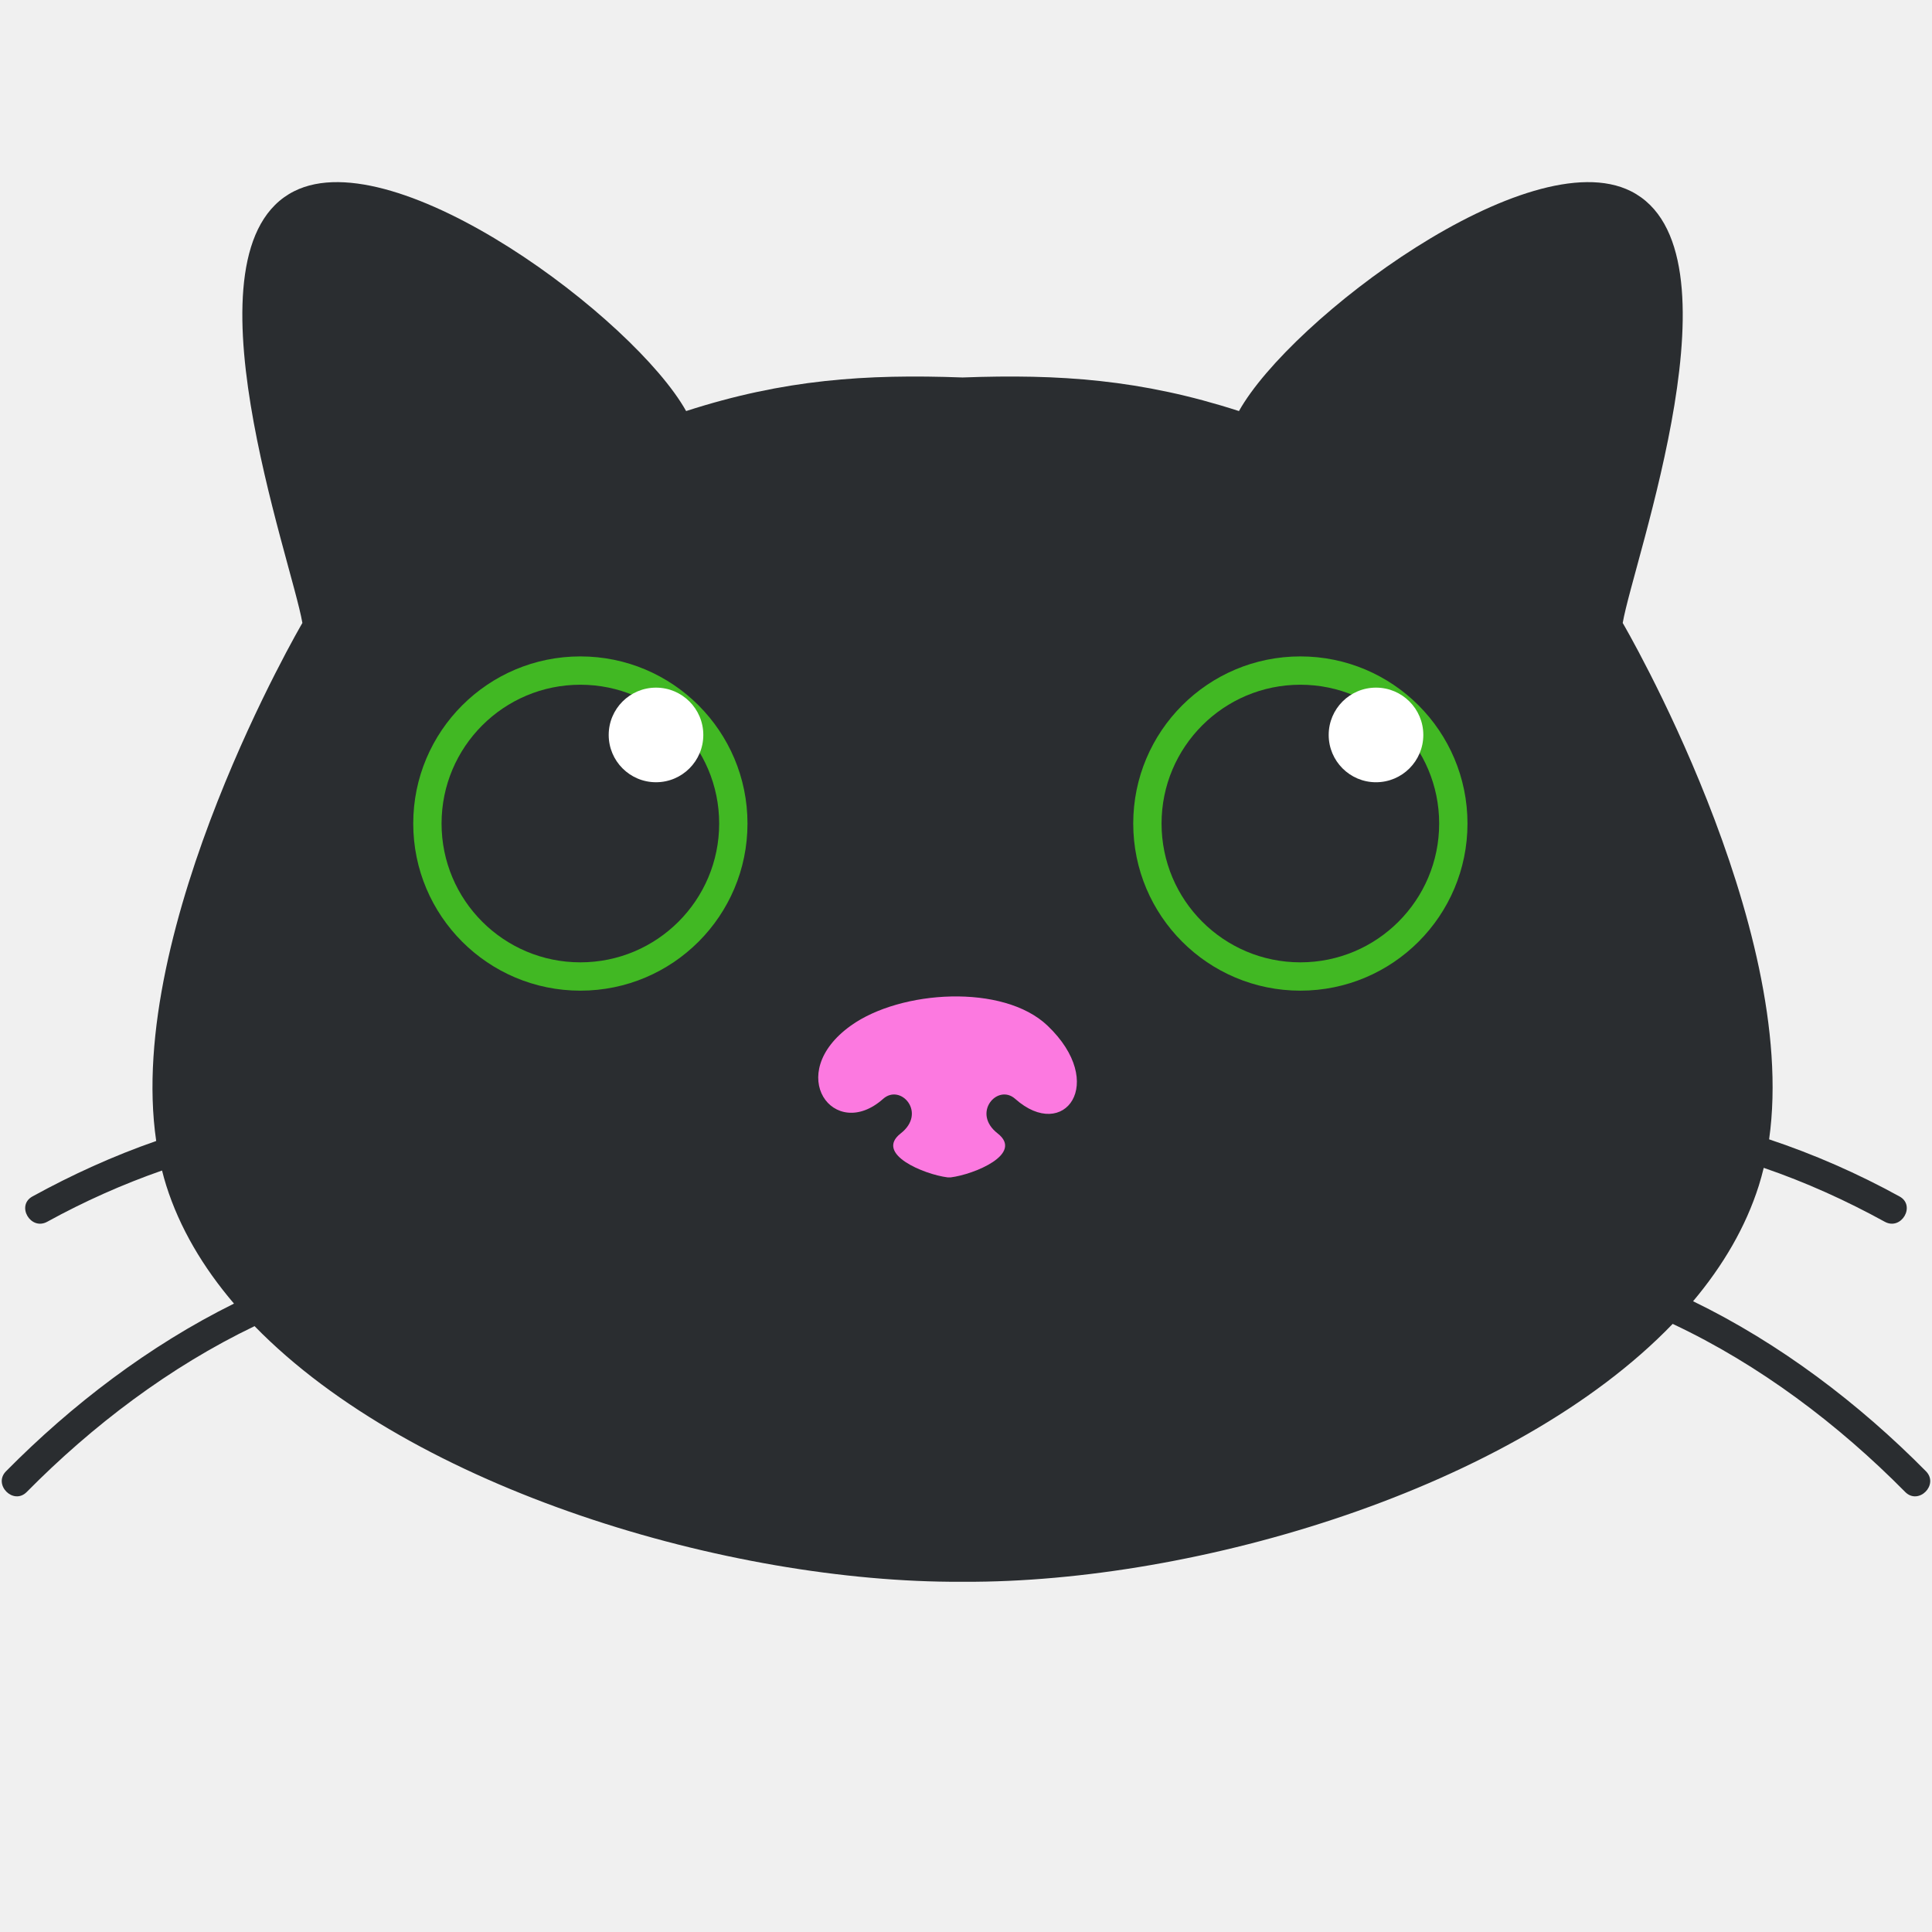
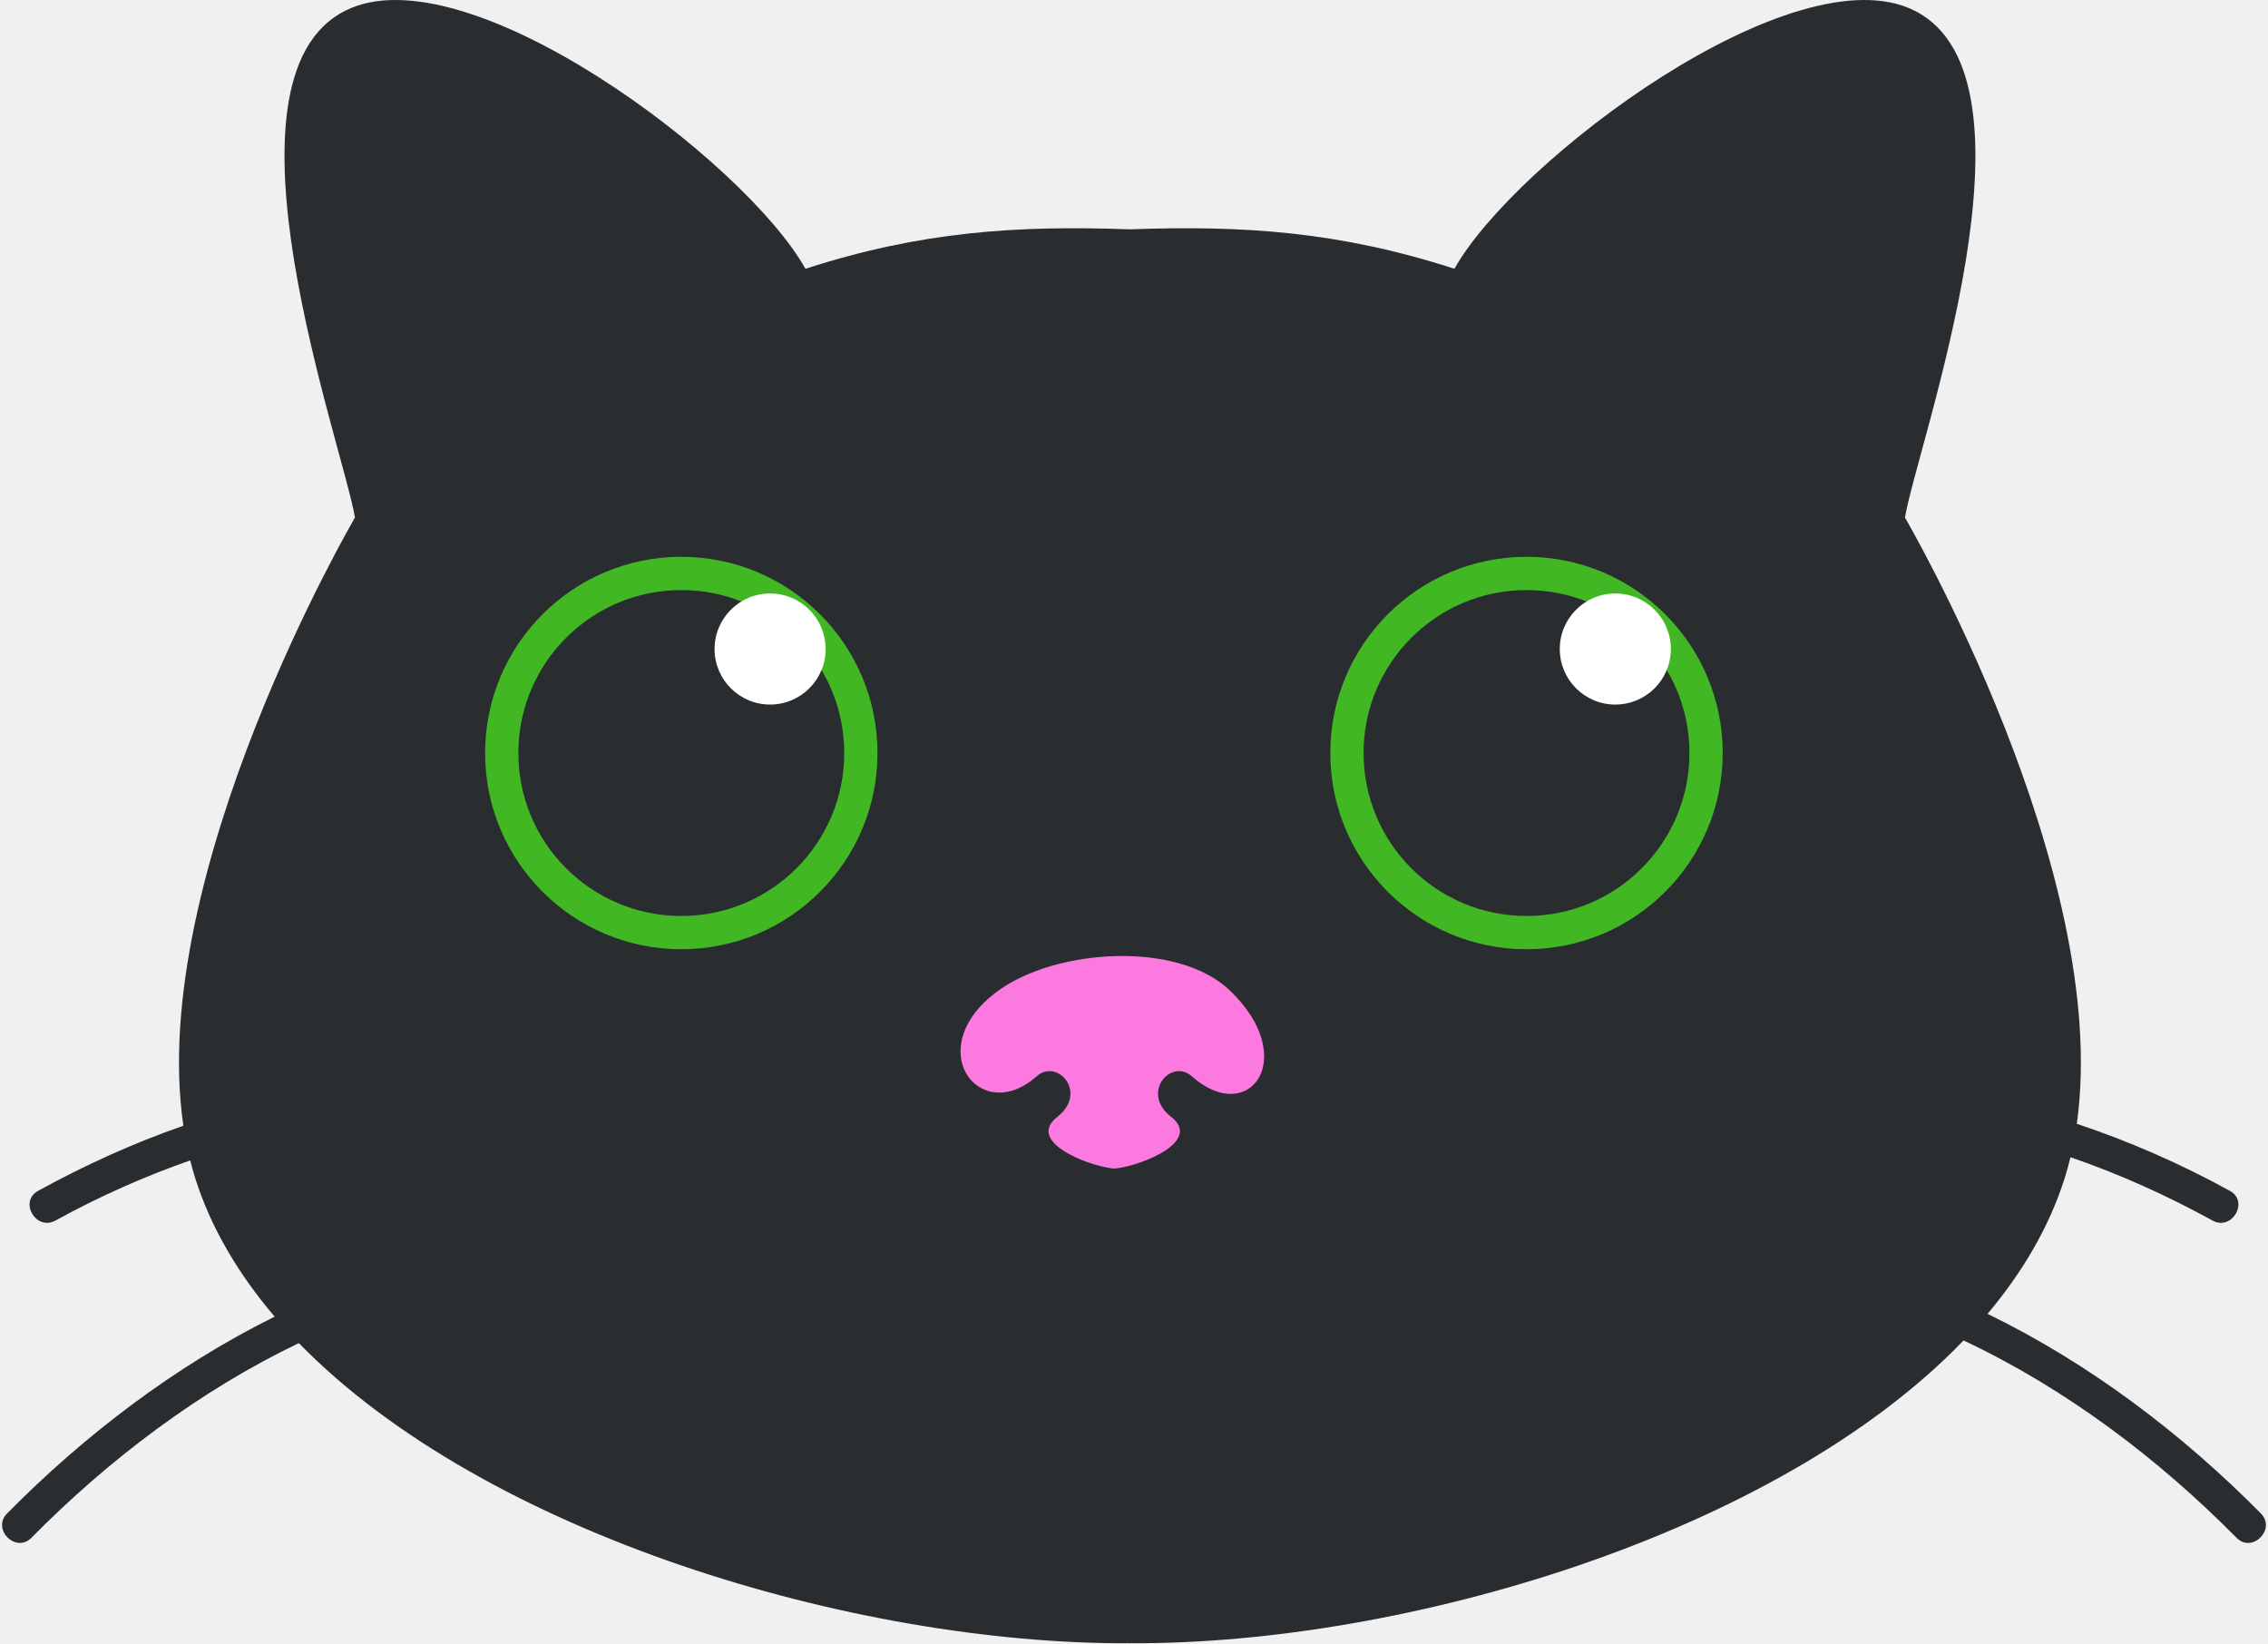
- <svg xmlns="http://www.w3.org/2000/svg" version="1.1" x="0px" y="0px" width="250px" height="250px" viewBox="0 0 250 250" enable-background="new 0 0 250 250" xml:space="preserve">
-   <g id="Layer_1">
+ <svg xmlns="http://www.w3.org/2000/svg" version="1.1" id="Layer_1" x="0px" y="0px" width="250px" height="181.117px" viewBox="0 23.567 250 181.117" enable-background="new 0 23.567 250 181.117" xml:space="preserve">
+   <g id="Layer_1_1_">
    <g>
-       <path fill="none" d="M75.429,85.128c-11.867,0-21.487,9.62-21.487,21.488c0,11.867,9.62,21.486,21.487,21.486    s21.486-9.619,21.486-21.486C96.916,94.748,87.297,85.128,75.429,85.128z M93.274,106.614c0,9.855-7.99,17.847-17.846,17.847    c-9.856,0-17.845-7.99-17.845-17.847c0-9.855,7.989-17.846,17.845-17.846c2.325,0,4.543,0.449,6.58,1.258    c-1.757,1.065-2.937,2.992-2.937,5.197c0,3.359,2.723,6.082,6.083,6.082c2.545,0,4.724-1.564,5.629-3.783    C92.364,100.187,93.274,103.294,93.274,106.614z" />
-       <path fill="none" d="M168,85.128c-11.866,0-21.486,9.62-21.486,21.488c0,11.867,9.62,21.486,21.486,21.486    c11.867,0,21.487-9.619,21.487-21.486C189.487,94.748,179.867,85.128,168,85.128z M185.845,106.614    c0,9.855-7.988,17.847-17.845,17.847c-9.857,0-17.847-7.99-17.847-17.847c0-9.855,7.989-17.846,17.847-17.846    c2.323,0,4.541,0.449,6.578,1.258c-1.759,1.065-2.937,2.992-2.937,5.197c0,3.359,2.723,6.082,6.082,6.082    c2.545,0,4.724-1.564,5.631-3.783C184.935,100.187,185.845,103.294,185.845,106.614z" />
-       <path fill="#2A2D30" d="M249.217,190.381c-8.669-8.774-18.9-16.546-30.133-22.002c3.875-4.607,6.811-9.604,8.508-14.966    c0.236-0.752,0.444-1.52,0.634-2.295c5.414,1.855,10.658,4.225,15.66,6.976c2.144,1.179,4.057-2.096,1.913-3.272    c-5.412-2.978-11.054-5.45-16.876-7.392c3.918-27.768-18.945-66.821-18.945-66.821c1.419-8.221,16.063-48.33,1.062-55.867    c-13.221-6.643-44.043,16.519-50.719,28.449c-12.67-4.098-23.24-4.806-35.768-4.346c-12.529-0.459-23.099,0.249-35.769,4.346    c-6.676-11.931-37.499-35.09-50.718-28.449c-15.001,7.537-0.355,47.646,1.063,55.867c0,0-22.98,39.255-18.916,67.034    c-5.539,1.925-10.903,4.367-16.016,7.179c-2.143,1.18-0.229,4.452,1.914,3.273c4.787-2.632,9.747-4.844,14.857-6.63    c0.166,0.658,0.344,1.312,0.546,1.948c1.735,5.481,4.759,10.581,8.763,15.272c-10.982,5.438-20.992,13.087-29.497,21.695    c-1.719,1.74,0.962,4.423,2.681,2.681c8.476-8.579,18.483-16.184,29.48-21.459c20.637,21.162,61.448,33.206,91.407,33.08    c0.067,0.001,0.135,0,0.203,0.001c0.066-0.001,0.136,0,0.203-0.001c30.097,0.127,71.146-12.027,91.69-33.372    c11.236,5.284,21.456,13.015,30.087,21.751C248.255,194.804,250.937,192.122,249.217,190.381z" />
+       <path fill="none" d="M75.429,85.128c-11.867,0-21.487,9.62-21.487,21.488c0,11.867,9.62,21.485,21.487,21.485    c11.867,0,21.486-9.619,21.486-21.485C96.916,94.748,87.297,85.128,75.429,85.128z M93.274,106.614    c0,9.854-7.99,17.847-17.846,17.847c-9.856,0-17.845-7.99-17.845-17.847c0-9.855,7.989-17.846,17.845-17.846    c2.325,0,4.543,0.449,6.58,1.258c-1.757,1.065-2.937,2.992-2.937,5.197c0,3.359,2.723,6.082,6.083,6.082    c2.545,0,4.724-1.564,5.629-3.783C92.364,100.187,93.274,103.294,93.274,106.614z" />
+       <path fill="none" d="M168,85.128c-11.866,0-21.486,9.62-21.486,21.488c0,11.867,9.62,21.485,21.486,21.485    c11.867,0,21.486-9.619,21.486-21.485C189.486,94.748,179.867,85.128,168,85.128z M185.846,106.614    c0,9.854-7.988,17.847-17.846,17.847s-17.848-7.99-17.848-17.847c0-9.855,7.99-17.846,17.848-17.846    c2.323,0,4.541,0.449,6.578,1.258c-1.76,1.065-2.938,2.992-2.938,5.197c0,3.359,2.724,6.082,6.082,6.082    c2.545,0,4.725-1.564,5.631-3.783C184.936,100.187,185.846,103.294,185.846,106.614z" />
+       <path fill="#2A2D30" d="M249.217,190.381c-8.669-8.773-18.9-16.546-30.133-22.002c3.875-4.607,6.811-9.604,8.508-14.966    c0.236-0.752,0.444-1.521,0.635-2.295c5.414,1.854,10.657,4.225,15.66,6.976c2.143,1.18,4.057-2.096,1.912-3.271    c-5.412-2.979-11.054-5.45-16.876-7.393c3.918-27.768-18.944-66.821-18.944-66.821c1.418-8.221,16.062-48.33,1.062-55.867    c-13.222-6.643-44.043,16.519-50.72,28.449c-12.67-4.098-23.239-4.806-35.768-4.346c-12.529-0.459-23.099,0.249-35.769,4.346    c-6.676-11.931-37.499-35.09-50.718-28.449c-15.001,7.537-0.355,47.646,1.063,55.867c0,0-22.98,39.255-18.916,67.034    c-5.539,1.926-10.903,4.367-16.016,7.18c-2.143,1.18-0.229,4.451,1.914,3.272c4.787-2.632,9.747-4.844,14.857-6.63    c0.166,0.658,0.344,1.312,0.546,1.948c1.735,5.481,4.759,10.581,8.763,15.272C19.295,174.123,9.285,181.771,0.78,190.38    c-1.719,1.74,0.962,4.423,2.681,2.681c8.476-8.578,18.483-16.184,29.48-21.459c20.637,21.162,61.448,33.207,91.407,33.08    c0.067,0.002,0.135,0,0.203,0.002c0.066-0.002,0.136,0,0.203-0.002c30.098,0.127,71.146-12.027,91.689-33.371    c11.236,5.283,21.457,13.015,30.088,21.75C248.255,194.805,250.938,192.122,249.217,190.381z" />
    </g>
-     <path fill="#FC79E0" d="M131.366,142.192c-2.273-2.025-5.688,1.816-2.273,4.471c3.412,2.654-3.036,5.309-6.068,5.689h-0.408   c-3.034-0.381-9.479-3.033-6.066-5.689c3.413-2.654,0-6.496-2.275-4.471c-6.333,5.637-12.937-3.207-4.171-9.48   c6.446-4.613,19.719-5.438,25.436,0C143.364,140.155,137.7,147.829,131.366,142.192z" />
+     <path fill="#FC79E0" d="M131.366,142.191c-2.273-2.024-5.688,1.816-2.273,4.472c3.412,2.653-3.036,5.31-6.068,5.688h-0.408   c-3.034-0.381-9.479-3.033-6.066-5.688c3.413-2.654,0-6.496-2.275-4.472c-6.333,5.638-12.937-3.207-4.171-9.479   c6.446-4.612,19.719-5.438,25.436,0C143.363,140.154,137.7,147.829,131.366,142.191z" />
  </g>
  <g id="Layer_2">
    <circle fill="#41B823" cx="75.099" cy="106.565" r="21.626" />
    <circle fill="#2A2D30" cx="75.099" cy="106.565" r="17.961" />
    <circle fill="#FFFFFF" cx="84.887" cy="95.101" r="6.121" />
    <circle fill="#41B823" cx="168.266" cy="106.565" r="21.626" />
    <circle fill="#2A2D30" cx="168.266" cy="106.565" r="17.961" />
-     <circle fill="#FFFFFF" cx="178.054" cy="95.101" r="6.122" />
+     <circle fill="#FFFFFF" cx="178.055" cy="95.101" r="6.122" />
  </g>
</svg>
